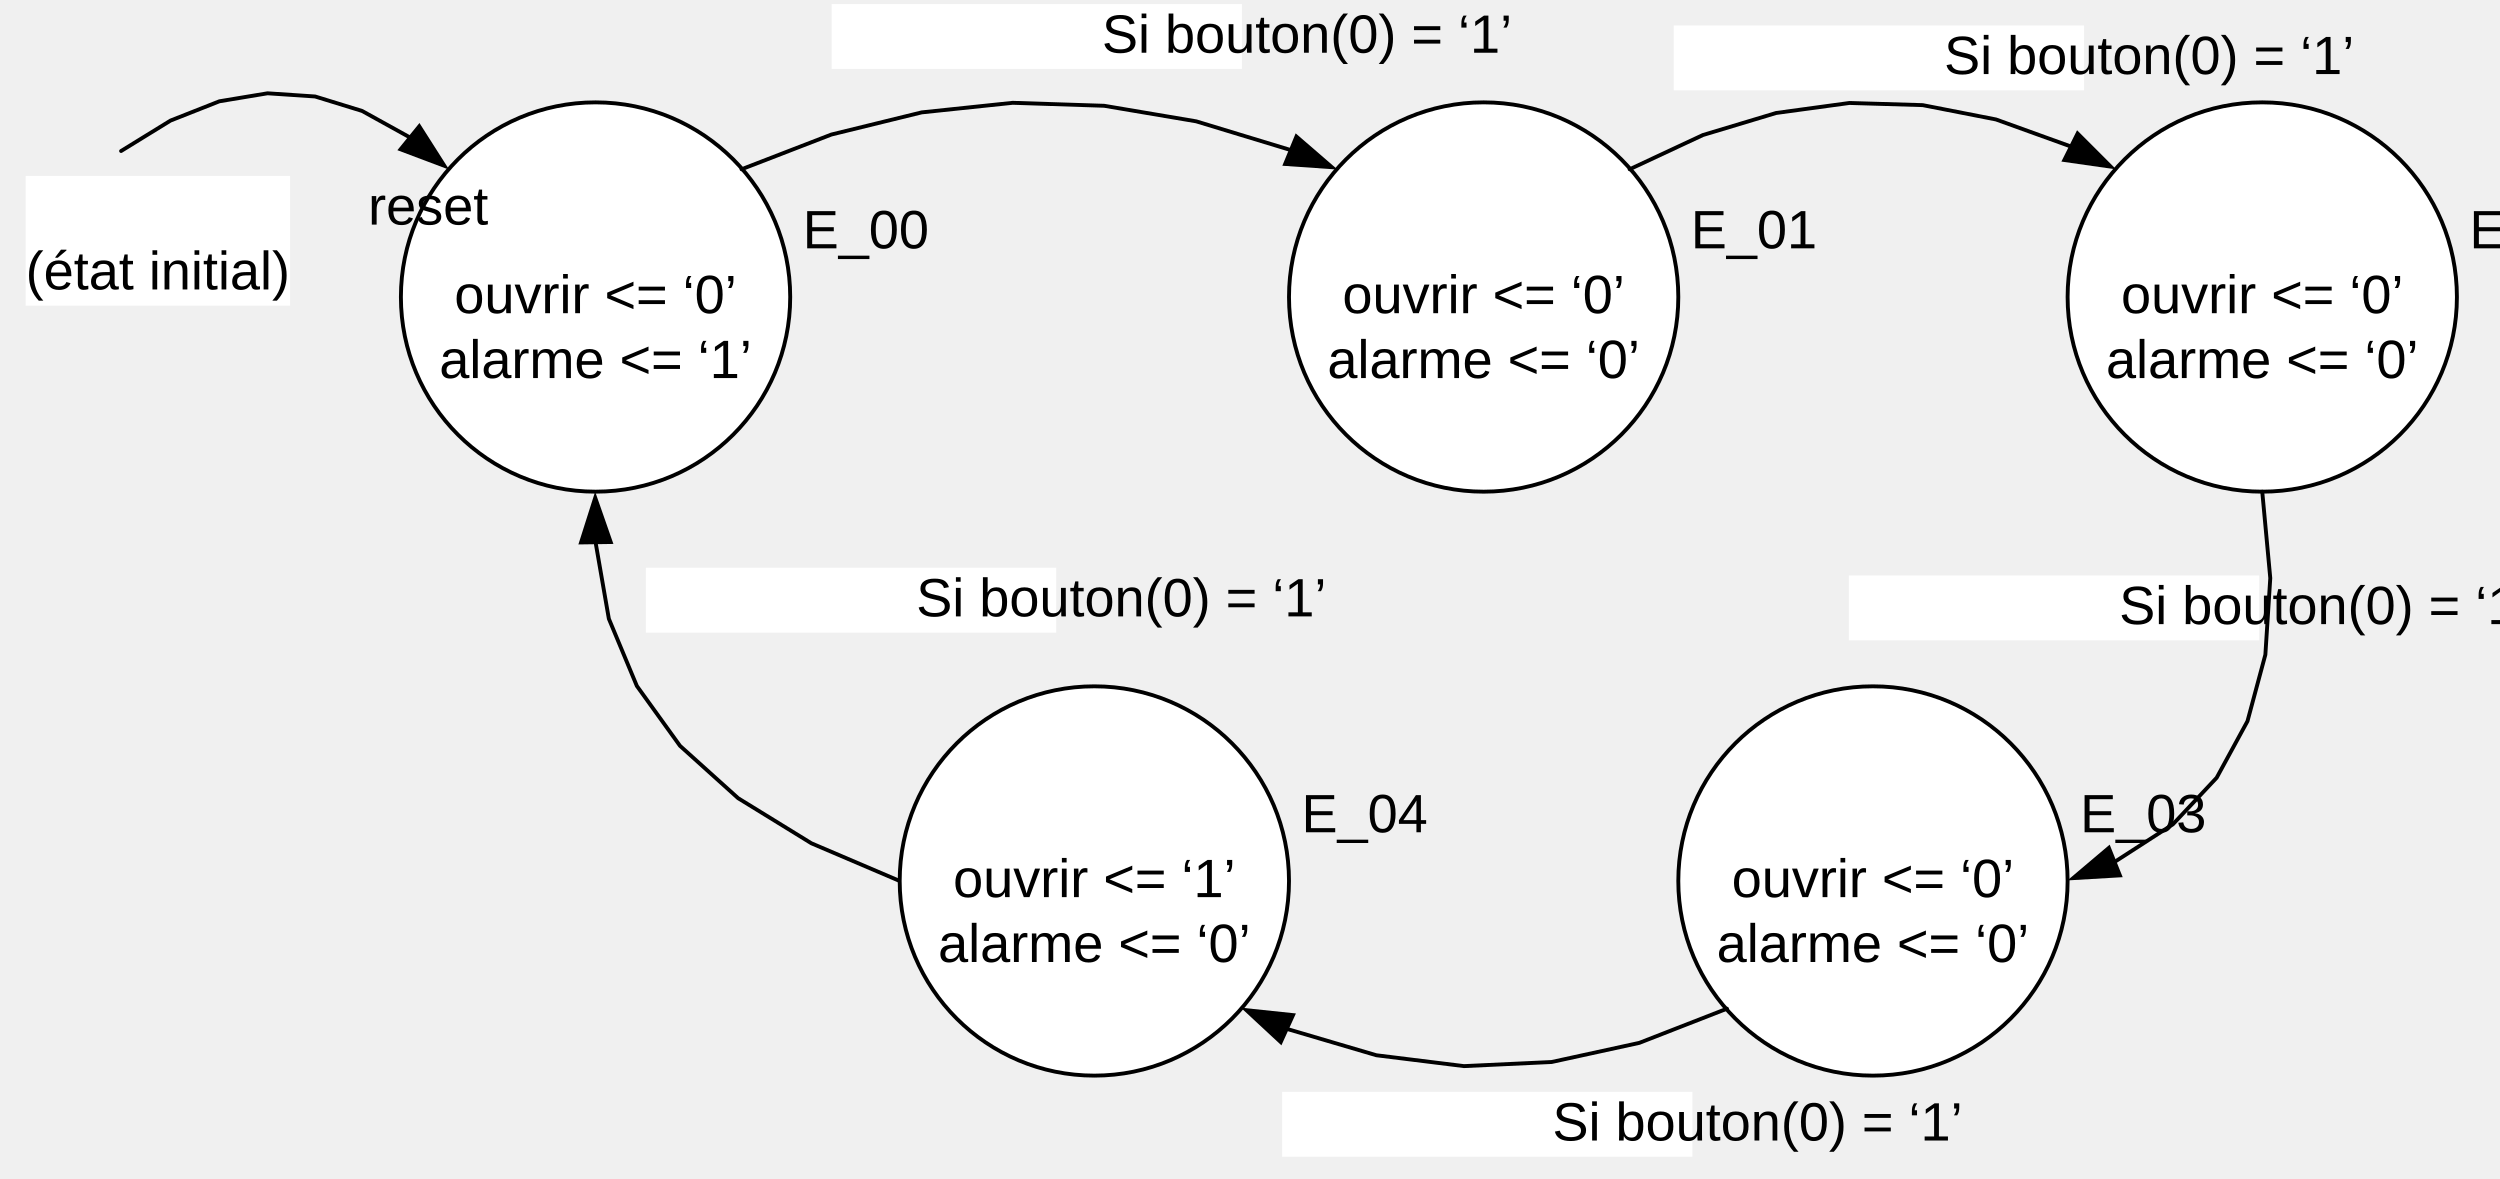
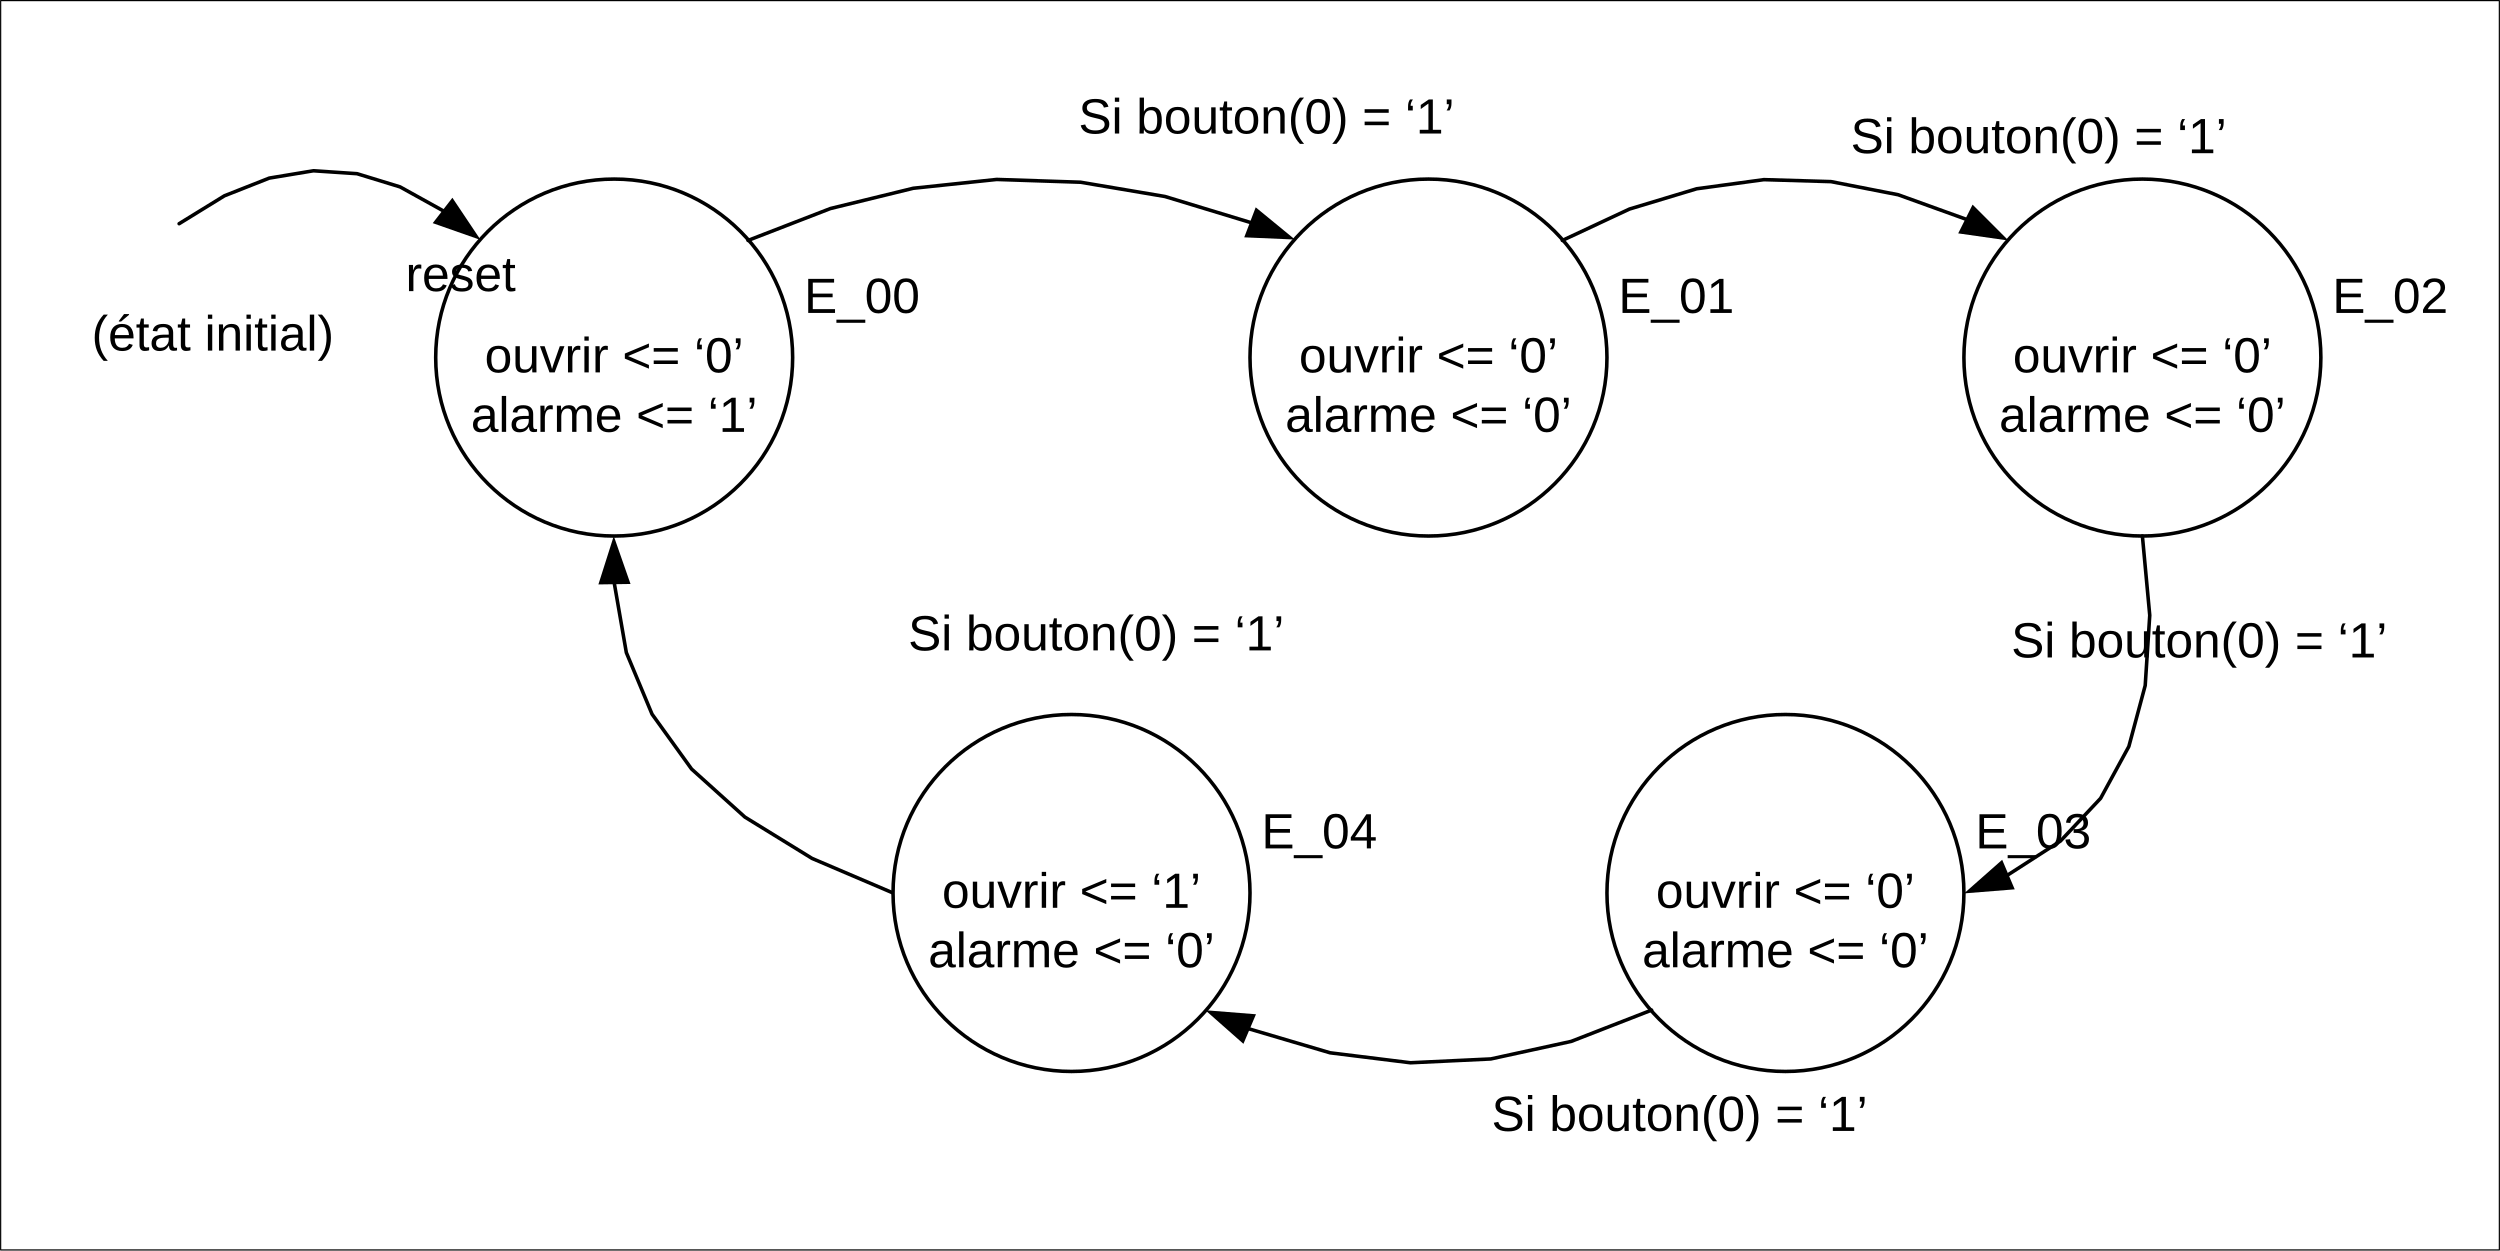
- <svg xmlns="http://www.w3.org/2000/svg" xmlns:ns1="http://schemas.microsoft.com/visio/2003/SVGExtensions/" xmlns:xlink="http://www.w3.org/1999/xlink" width="6.422in" height="3.027in" viewBox="0 0 462.364 217.933" xml:space="preserve" color-interpolation-filters="sRGB" class="st8">
+ <svg xmlns="http://www.w3.org/2000/svg" xmlns:ns1="http://schemas.microsoft.com/visio/2003/SVGExtensions/" xmlns:xlink="http://www.w3.org/1999/xlink" width="7.003in" height="3.503in" viewBox="0 0 504.24 252.24" xml:space="preserve" color-interpolation-filters="sRGB" class="st9">
  <ns1:documentProperties ns1:langID="1033" ns1:viewMarkup="false">
    <ns1:userDefs>
      <ns1:ud ns1:nameU="msvConvertTheme" />
    </ns1:userDefs>
  </ns1:documentProperties>
  <style type="text/css">
	
- 		.st1 {fill:#ffffff;marker-end:url(#mrkr13-4);stroke:#000000;stroke-linecap:round;stroke-linejoin:round;stroke-width:0.72}
- 		.st2 {fill:#000000;fill-opacity:1;stroke:#000000;stroke-opacity:1;stroke-width:0.286}
- 		.st3 {fill:#000000;font-family:Arial;font-size:0.833em}
- 		.st4 {font-size:1em}
- 		.st5 {marker-end:url(#mrkr13-31);stroke:#000000;stroke-linecap:round;stroke-linejoin:round;stroke-width:0.72}
- 		.st6 {fill:#000000;fill-opacity:1;stroke:#000000;stroke-opacity:1;stroke-width:0.222}
- 		.st7 {fill:#ffffff;stroke:none;stroke-linecap:butt;stroke-width:7.2}
- 		.st8 {fill:none;fill-rule:evenodd;font-size:12px;overflow:visible;stroke-linecap:square;stroke-miterlimit:3}
+ 		.st1 {fill:#ffffff;stroke:#000000;stroke-linecap:round;stroke-linejoin:round;stroke-width:0.24}
+ 		.st2 {fill:#ffffff;marker-end:url(#mrkr13-6);stroke:#000000;stroke-linecap:round;stroke-linejoin:round;stroke-width:0.72}
+ 		.st3 {fill:#000000;fill-opacity:1;stroke:#000000;stroke-opacity:1;stroke-width:0.286}
+ 		.st4 {fill:#000000;font-family:Arial;font-size:0.833em}
+ 		.st5 {font-size:1em}
+ 		.st6 {marker-end:url(#mrkr13-33);stroke:#000000;stroke-linecap:round;stroke-linejoin:round;stroke-width:0.72}
+ 		.st7 {fill:#000000;fill-opacity:1;stroke:#000000;stroke-opacity:1;stroke-width:0.222}
+ 		.st8 {fill:#ffffff;stroke:none;stroke-linecap:butt;stroke-width:7.2}
+ 		.st9 {fill:none;fill-rule:evenodd;font-size:12px;overflow:visible;stroke-linecap:square;stroke-miterlimit:3}
	
	</style>
  <defs id="Markers">
    <g id="lend13">
      <path d="M 3 1 L 0 0 L 3 -1 L 3 1 " style="stroke:none" />
    </g>
-     <marker id="mrkr13-4" class="st2" ns1:arrowType="13" ns1:arrowSize="1" ns1:setback="10.5" refX="-10.5" orient="auto" markerUnits="strokeWidth" overflow="visible">
+     <marker id="mrkr13-6" class="st3" ns1:arrowType="13" ns1:arrowSize="1" ns1:setback="10.5" refX="-10.5" orient="auto" markerUnits="strokeWidth" overflow="visible">
      <use xlink:href="#lend13" transform="scale(-3.5,-3.5) " />
    </marker>
-     <marker id="mrkr13-31" class="st6" ns1:arrowType="13" ns1:arrowSize="2" ns1:setback="13" refX="-13" orient="auto" markerUnits="strokeWidth" overflow="visible">
+     <marker id="mrkr13-33" class="st7" ns1:arrowType="13" ns1:arrowSize="2" ns1:setback="13" refX="-13" orient="auto" markerUnits="strokeWidth" overflow="visible">
      <use xlink:href="#lend13" transform="scale(-4.5,-4.5) " />
    </marker>
  </defs>
  <g ns1:mID="0" ns1:index="1" ns1:groupContext="foregroundPage">
    <ns1:pageProperties ns1:drawingScale="1" ns1:pageScale="1" ns1:drawingUnits="19" ns1:shadowOffsetX="9" ns1:shadowOffsetY="-9" />
-     <g id="shape109-1" ns1:mID="109" ns1:groupContext="shape" transform="translate(310.395,-19.0018)">
+     <g id="shape132-1" ns1:mID="132" ns1:groupContext="shape" transform="translate(0.12,-0.12)">
+       <rect x="0" y="0.24" width="504" height="252" class="st1" />
+     </g>
+     <g id="shape109-3" ns1:mID="109" ns1:groupContext="shape" transform="translate(324.12,-36.12)">
      <ns1:textBlock ns1:margins="rect(1,1,1,1)" />
-       <ns1:textRect cx="36" cy="181.933" width="72" height="72" />
-       <ellipse cx="36" cy="181.933" rx="36" ry="36" class="st1" />
-       <text x="24.32" y="172.93" class="st3" ns1:langID="3084">
+       <ns1:textRect cx="36" cy="216.24" width="72" height="72" />
+       <ellipse cx="36" cy="216.24" rx="36" ry="36" class="st2" />
+       <text x="24.32" y="207.24" class="st4" ns1:langID="3084">
        <ns1:paragraph ns1:horizAlign="1" />
        <ns1:tabList />E_03<ns1:newlineChar />
-         <tspan x="9.88" dy="1.2em" class="st4">ouvrir &lt;= </tspan>‘0’<ns1:newlineChar />
-         <tspan x="7.1" dy="1.2em" class="st4">alarme &lt;= </tspan>‘0’</text>
+         <tspan x="9.88" dy="1.2em" class="st5">ouvrir &lt;= </tspan>‘0’<ns1:newlineChar />
+         <tspan x="7.1" dy="1.2em" class="st5">alarme &lt;= </tspan>‘0’</text>
    </g>
-     <g id="shape110-8" ns1:mID="110" ns1:groupContext="shape" transform="translate(382.395,-127.002)">
+     <g id="shape110-10" ns1:mID="110" ns1:groupContext="shape" transform="translate(396.12,-144.12)">
      <ns1:textBlock ns1:margins="rect(1,1,1,1)" />
-       <ns1:textRect cx="36" cy="181.933" width="72" height="72" />
-       <ellipse cx="36" cy="181.933" rx="36" ry="36" class="st1" />
-       <text x="24.32" y="172.93" class="st3" ns1:langID="3084">
+       <ns1:textRect cx="36" cy="216.24" width="72" height="72" />
+       <ellipse cx="36" cy="216.24" rx="36" ry="36" class="st2" />
+       <text x="24.32" y="207.24" class="st4" ns1:langID="3084">
        <ns1:paragraph ns1:horizAlign="1" />
        <ns1:tabList />E_02<ns1:newlineChar />
-         <tspan x="9.88" dy="1.2em" class="st4">ouvrir &lt;= </tspan>‘0’<ns1:newlineChar />
-         <tspan x="7.1" dy="1.2em" class="st4">alarme &lt;= </tspan>‘0’</text>
+         <tspan x="9.88" dy="1.2em" class="st5">ouvrir &lt;= </tspan>‘0’<ns1:newlineChar />
+         <tspan x="7.1" dy="1.2em" class="st5">alarme &lt;= </tspan>‘0’</text>
    </g>
-     <g id="shape111-14" ns1:mID="111" ns1:groupContext="shape" transform="translate(238.395,-127.002)">
+     <g id="shape111-16" ns1:mID="111" ns1:groupContext="shape" transform="translate(252.12,-144.12)">
      <ns1:textBlock ns1:margins="rect(1,1,1,1)" />
-       <ns1:textRect cx="36" cy="181.933" width="72" height="72" />
-       <ellipse cx="36" cy="181.933" rx="36" ry="36" class="st1" />
-       <text x="24.32" y="172.93" class="st3" ns1:langID="3084">
+       <ns1:textRect cx="36" cy="216.24" width="72" height="72" />
+       <ellipse cx="36" cy="216.24" rx="36" ry="36" class="st2" />
+       <text x="24.32" y="207.24" class="st4" ns1:langID="3084">
        <ns1:paragraph ns1:horizAlign="1" />
        <ns1:tabList />E_01<ns1:newlineChar />
-         <tspan x="9.88" dy="1.2em" class="st4">ouvrir &lt;= </tspan>‘0’<ns1:newlineChar />
-         <tspan x="7.1" dy="1.2em" class="st4">alarme &lt;= </tspan>‘0’</text>
+         <tspan x="9.88" dy="1.2em" class="st5">ouvrir &lt;= </tspan>‘0’<ns1:newlineChar />
+         <tspan x="7.1" dy="1.2em" class="st5">alarme &lt;= </tspan>‘0’</text>
    </g>
-     <g id="shape112-20" ns1:mID="112" ns1:groupContext="shape" transform="translate(74.1454,-127.002)">
+     <g id="shape112-22" ns1:mID="112" ns1:groupContext="shape" transform="translate(87.8699,-144.12)">
      <ns1:textBlock ns1:margins="rect(1,1,1,1)" />
-       <ns1:textRect cx="36" cy="181.933" width="72" height="72" />
-       <ellipse cx="36" cy="181.933" rx="36" ry="36" class="st1" />
-       <text x="24.32" y="172.93" class="st3" ns1:langID="3084">
+       <ns1:textRect cx="36" cy="216.24" width="72" height="72" />
+       <ellipse cx="36" cy="216.24" rx="36" ry="36" class="st2" />
+       <text x="24.32" y="207.24" class="st4" ns1:langID="3084">
        <ns1:paragraph ns1:horizAlign="1" />
        <ns1:tabList />E_00<ns1:newlineChar />
-         <tspan x="9.88" dy="1.2em" class="st4">ouvrir &lt;= </tspan>‘0’<ns1:newlineChar />
-         <tspan x="7.1" dy="1.2em" class="st4">alarme &lt;= </tspan>‘1’</text>
+         <tspan x="9.88" dy="1.2em" class="st5">ouvrir &lt;= </tspan>‘0’<ns1:newlineChar />
+         <tspan x="7.1" dy="1.2em" class="st5">alarme &lt;= </tspan>‘1’</text>
    </g>
-     <g id="shape113-26" ns1:mID="113" ns1:groupContext="shape" transform="translate(137.145,-186.627)">
+     <g id="shape113-28" ns1:mID="113" ns1:groupContext="shape" transform="translate(150.87,-203.745)">
      <ns1:textBlock ns1:margins="rect(4,4,4,4)" />
-       <ns1:textRect cx="54.604" cy="193.377" width="86.71" height="13.5" />
-       <path d="M0 217.93 L16.61 211.51 L33.32 207.41 L50.15 205.64 L67.07 206.19 L84.1 209.07 L101.24 214.28 L101.58 214.42" class="st5" />
-       <rect ns1:rectContext="textBkgnd" x="16.664" y="187.377" width="75.879" height="12" class="st7" />
-       <text x="16.66" y="196.38" class="st3" ns1:langID="3084">
+       <ns1:textRect cx="54.604" cy="227.684" width="86.71" height="13.5" />
+       <path d="M0 252.24 L16.61 245.81 L33.32 241.72 L50.15 239.94 L67.07 240.5 L84.1 243.38 L101.24 248.59 L101.58 248.72" class="st6" />
+       <rect ns1:rectContext="textBkgnd" x="16.664" y="221.684" width="75.879" height="12" class="st8" />
+       <text x="16.66" y="230.68" class="st4" ns1:langID="3084">
        <ns1:paragraph ns1:horizAlign="1" />
        <ns1:tabList />Si bouton(0) = ‘1’</text>
    </g>
-     <g id="shape114-34" ns1:mID="114" ns1:groupContext="shape" transform="translate(-5.34095,297.1) rotate(-127.999)">
+     <g id="shape114-36" ns1:mID="114" ns1:groupContext="shape" transform="translate(-18.6512,335.41) rotate(-127.999)">
      <ns1:textBlock ns1:margins="rect(4,4,4,4)" />
-       <ns1:textRect cx="46.462" cy="242.81" width="96.82" height="20.004" transform="rotate(127.999)" />
-       <path d="M0 217.93 L15.55 209.35 L30.46 203.81 L44.72 201.3 L58.35 201.83 L71.33 205.4 L83.67 212 L83.96 212.22" class="st5" />
-       <rect ns1:rectContext="textBkgnd" x="124.797" y="-192.097" width="75.879" height="12" transform="rotate(127.999)" class="st7" />
-       <text x="124.8" y="-183.1" transform="rotate(127.999)" class="st3" ns1:langID="3084">
+       <ns1:textRect cx="46.462" cy="277.117" width="96.82" height="20.004" transform="rotate(127.999)" />
+       <path d="M0 252.24 L15.55 243.66 L30.46 238.12 L44.72 235.61 L58.35 236.14 L71.33 239.7 L83.67 246.3 L83.96 246.52" class="st6" />
+       <rect ns1:rectContext="textBkgnd" x="151.831" y="-213.218" width="75.879" height="12" transform="rotate(127.999)" class="st8" />
+       <text x="151.83" y="-204.22" transform="rotate(127.999)" class="st4" ns1:langID="3084">
        <ns1:paragraph ns1:horizAlign="1" />
        <ns1:tabList />Si bouton(0) = ‘1’</text>
    </g>
-     <g id="shape115-41" ns1:mID="115" ns1:groupContext="shape" transform="translate(301.395,-186.627)">
+     <g id="shape115-43" ns1:mID="115" ns1:groupContext="shape" transform="translate(315.12,-203.745)">
      <ns1:textBlock ns1:margins="rect(4,4,4,4)" />
-       <ns1:textRect cx="46.099" cy="197.333" width="92.32" height="20.004" />
-       <path d="M0 217.93 L13.55 211.6 L27.1 207.52 L40.65 205.67 L54.2 206.07 L67.75 208.72 L81.3 213.61 L81.62 213.77" class="st5" />
-       <rect ns1:rectContext="textBkgnd" x="8.159" y="191.334" width="75.879" height="12" class="st7" />
-       <text x="8.16" y="200.33" class="st3" ns1:langID="3084">
+       <ns1:textRect cx="46.099" cy="231.641" width="92.32" height="20.004" />
+       <path d="M0 252.24 L13.55 245.91 L27.1 241.82 L40.65 239.98 L54.2 240.38 L67.75 243.03 L81.3 247.92 L81.62 248.08" class="st6" />
+       <rect ns1:rectContext="textBkgnd" x="8.159" y="225.641" width="75.879" height="12" class="st8" />
+       <text x="8.16" y="234.64" class="st4" ns1:langID="3084">
        <ns1:paragraph ns1:horizAlign="1" />
        <ns1:tabList />Si bouton(0) = ‘1’</text>
    </g>
-     <g id="shape116-48" ns1:mID="116" ns1:groupContext="shape" transform="translate(223.47,-6.5315) rotate(-63.4349) scale(-1,1)">
+     <g id="shape116-50" ns1:mID="116" ns1:groupContext="shape" transform="translate(206.51,-4.68516) rotate(-63.4349) scale(-1,1)">
      <ns1:textBlock ns1:margins="rect(4,4,4,4)" />
-       <ns1:textRect cx="36.451" cy="193.102" width="97.26" height="20.004" transform="rotate(63.4349)" />
-       <path d="M0 217.93 L13.64 226.41 L26.71 231.93 L39.19 234.47 L51.09 234.05 L62.42 230.66 L73.16 224.31 L73.43 224.07" class="st5" />
-       <rect ns1:rectContext="textBkgnd" x="-194.354" y="112.961" width="75.879" height="12" transform="rotate(-63.4349)" class="st7" />
-       <text x="118.47" y="121.96" transform="rotate(-63.4349) scale(-1,1)" class="st3" ns1:langID="3084">
+       <ns1:textRect cx="36.451" cy="227.409" width="97.26" height="20.004" transform="rotate(63.4349)" />
+       <path d="M0 252.24 L13.64 260.72 L26.71 266.23 L39.19 268.78 L51.09 268.36 L62.42 264.97 L73.16 258.61 L73.43 258.38" class="st6" />
+       <rect ns1:rectContext="textBkgnd" x="-225.039" y="128.304" width="75.879" height="12" transform="rotate(-63.4349)" class="st8" />
+       <text x="149.16" y="137.3" transform="rotate(-63.4349) scale(-1,1)" class="st4" ns1:langID="3084">
        <ns1:paragraph ns1:horizAlign="1" />
        <ns1:tabList />Si bouton(0) = ‘1’</text>
    </g>
-     <g id="shape117-55" ns1:mID="117" ns1:groupContext="shape" transform="translate(34.4841,-189.666) rotate(3.17983)">
+     <g id="shape117-57" ns1:mID="117" ns1:groupContext="shape" transform="translate(50.1117,-206.732) rotate(3.17983)">
      <ns1:textBlock ns1:margins="rect(4,4,4,4)" />
-       <ns1:textRect cx="7.713" cy="234.132" width="58.4" height="32.004" transform="rotate(-3.17983)" />
-       <path d="M0 217.93 L8.82 211.8 L17.64 207.74 L26.45 205.77 L35.27 205.87 L44.09 208.06 L52.91 212.32 L53.2 212.53" class="st5" />
-       <rect ns1:rectContext="textBkgnd" x="-29.74" y="222.199" width="48.907" height="24" transform="rotate(-3.17983)" class="st7" />
-       <text x="-16.4" y="231.2" transform="rotate(-3.17983)" class="st3" ns1:langID="3084">
+       <ns1:textRect cx="7.713" cy="268.439" width="58.4" height="32.004" transform="rotate(-3.17983)" />
+       <path d="M0 252.24 L8.82 246.11 L17.64 242.05 L26.45 240.08 L35.27 240.18 L44.09 242.36 L52.91 246.63 L53.2 246.83" class="st6" />
+       <rect ns1:rectContext="textBkgnd" x="-31.643" y="256.454" width="48.907" height="24" transform="rotate(-3.17983)" class="st8" />
+       <text x="-18.31" y="265.45" transform="rotate(-3.17983)" class="st4" ns1:langID="3084">
        <ns1:paragraph ns1:horizAlign="1" />
        <ns1:tabList />reset<ns1:newlineChar />
-         <tspan x="-29.74" dy="1.2em" class="st4">(état initial)</tspan>
+         <tspan x="-31.64" dy="1.2em" class="st5">(état initial)</tspan>
      </text>
    </g>
-     <g id="shape123-63" ns1:mID="123" ns1:groupContext="shape" transform="translate(166.395,-19.0018)">
+     <g id="shape123-65" ns1:mID="123" ns1:groupContext="shape" transform="translate(180.12,-36.12)">
      <ns1:textBlock ns1:margins="rect(1,1,1,1)" />
-       <ns1:textRect cx="36" cy="181.933" width="72" height="72" />
-       <ellipse cx="36" cy="181.933" rx="36" ry="36" class="st1" />
-       <text x="24.32" y="172.93" class="st3" ns1:langID="3084">
+       <ns1:textRect cx="36" cy="216.24" width="72" height="72" />
+       <ellipse cx="36" cy="216.24" rx="36" ry="36" class="st2" />
+       <text x="24.32" y="207.24" class="st4" ns1:langID="3084">
        <ns1:paragraph ns1:horizAlign="1" />
        <ns1:tabList />E_04<ns1:newlineChar />
-         <tspan x="9.88" dy="1.2em" class="st4">ouvrir &lt;= </tspan>‘1’<ns1:newlineChar />
-         <tspan x="7.1" dy="1.2em" class="st4">alarme &lt;= </tspan>‘0’</text>
+         <tspan x="9.88" dy="1.2em" class="st5">ouvrir &lt;= </tspan>‘1’<ns1:newlineChar />
+         <tspan x="7.1" dy="1.2em" class="st5">alarme &lt;= </tspan>‘0’</text>
    </g>
-     <g id="shape124-69" ns1:mID="124" ns1:groupContext="shape" transform="translate(319.395,-31.3768) scale(-1,1)">
+     <g id="shape124-71" ns1:mID="124" ns1:groupContext="shape" transform="translate(333.12,-48.495) scale(-1,1)">
      <ns1:textBlock ns1:margins="rect(4,4,4,4)" />
-       <ns1:textRect cx="44.334" cy="239.308" width="106.67" height="20.004" />
-       <path d="M0 217.93 L16.21 224.25 L32.43 227.79 L48.64 228.55 L64.85 226.54 L81.06 221.76 L81.39 221.61" class="st5" />
-       <rect ns1:rectContext="textBkgnd" x="6.394" y="233.308" width="75.879" height="12" class="st7" />
-       <text x="-82.27" y="242.31" transform="scale(-1,1)" class="st3" ns1:langID="3084">
+       <ns1:textRect cx="44.334" cy="273.615" width="106.67" height="20.004" />
+       <path d="M0 252.24 L16.21 258.55 L32.43 262.09 L48.64 262.86 L64.85 260.85 L81.06 256.06 L81.39 255.92" class="st6" />
+       <rect ns1:rectContext="textBkgnd" x="6.394" y="267.615" width="75.879" height="12" class="st8" />
+       <text x="-82.27" y="276.62" transform="scale(-1,1)" class="st4" ns1:langID="3084">
        <ns1:paragraph ns1:horizAlign="1" />
        <ns1:tabList />Si bouton(0) = ‘1’</text>
    </g>
  </g>
</svg>
